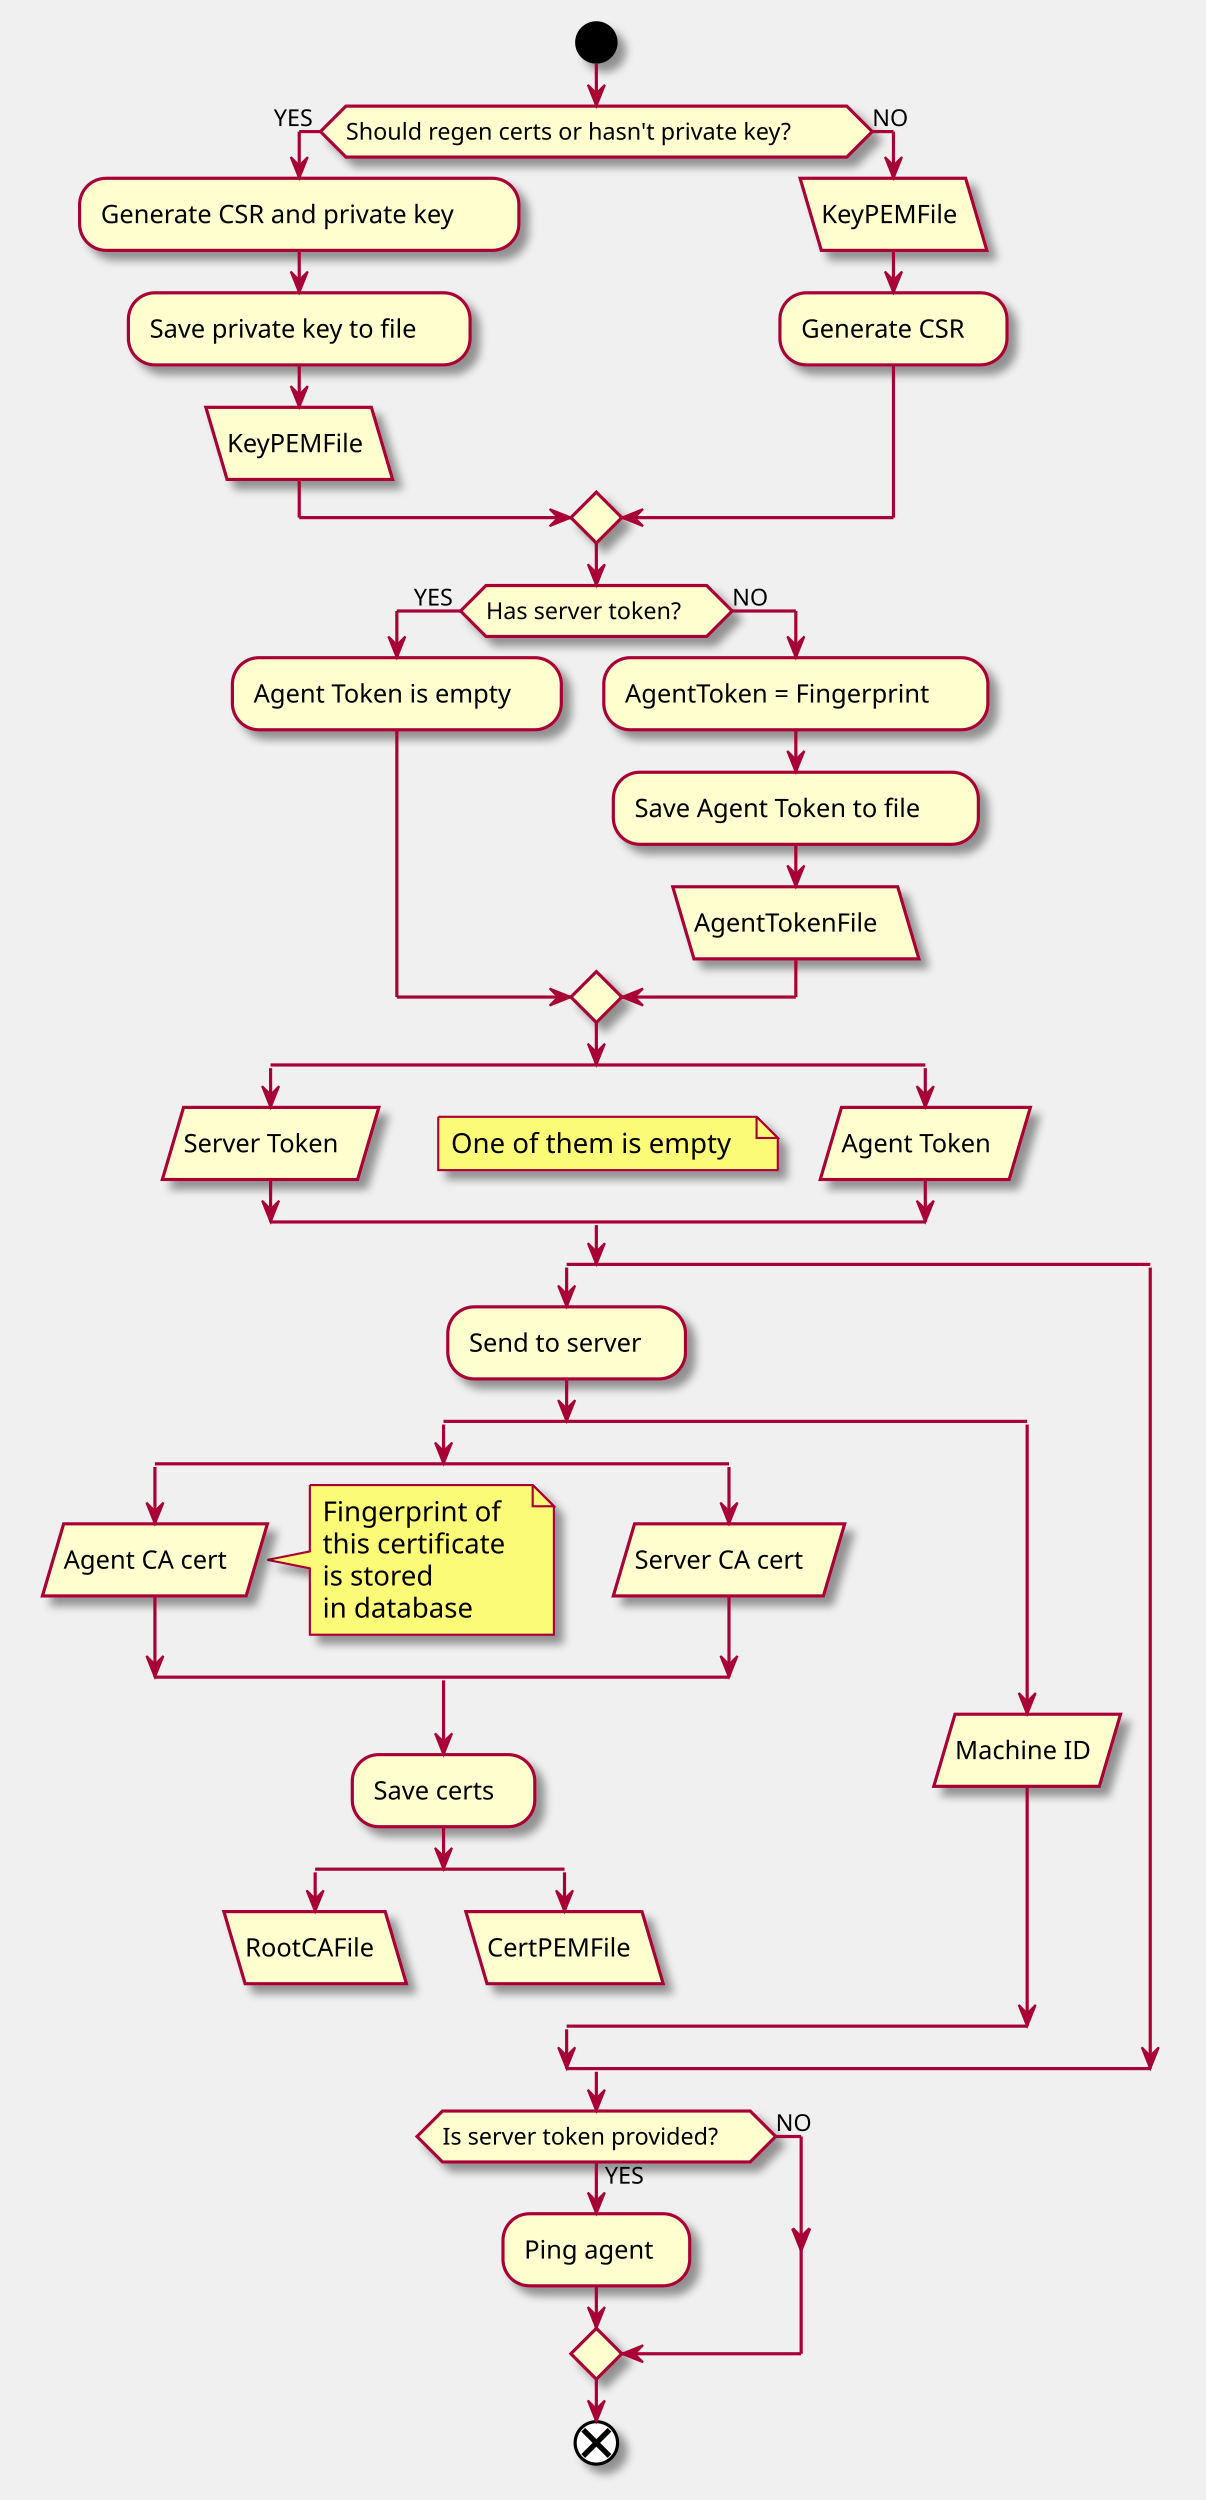
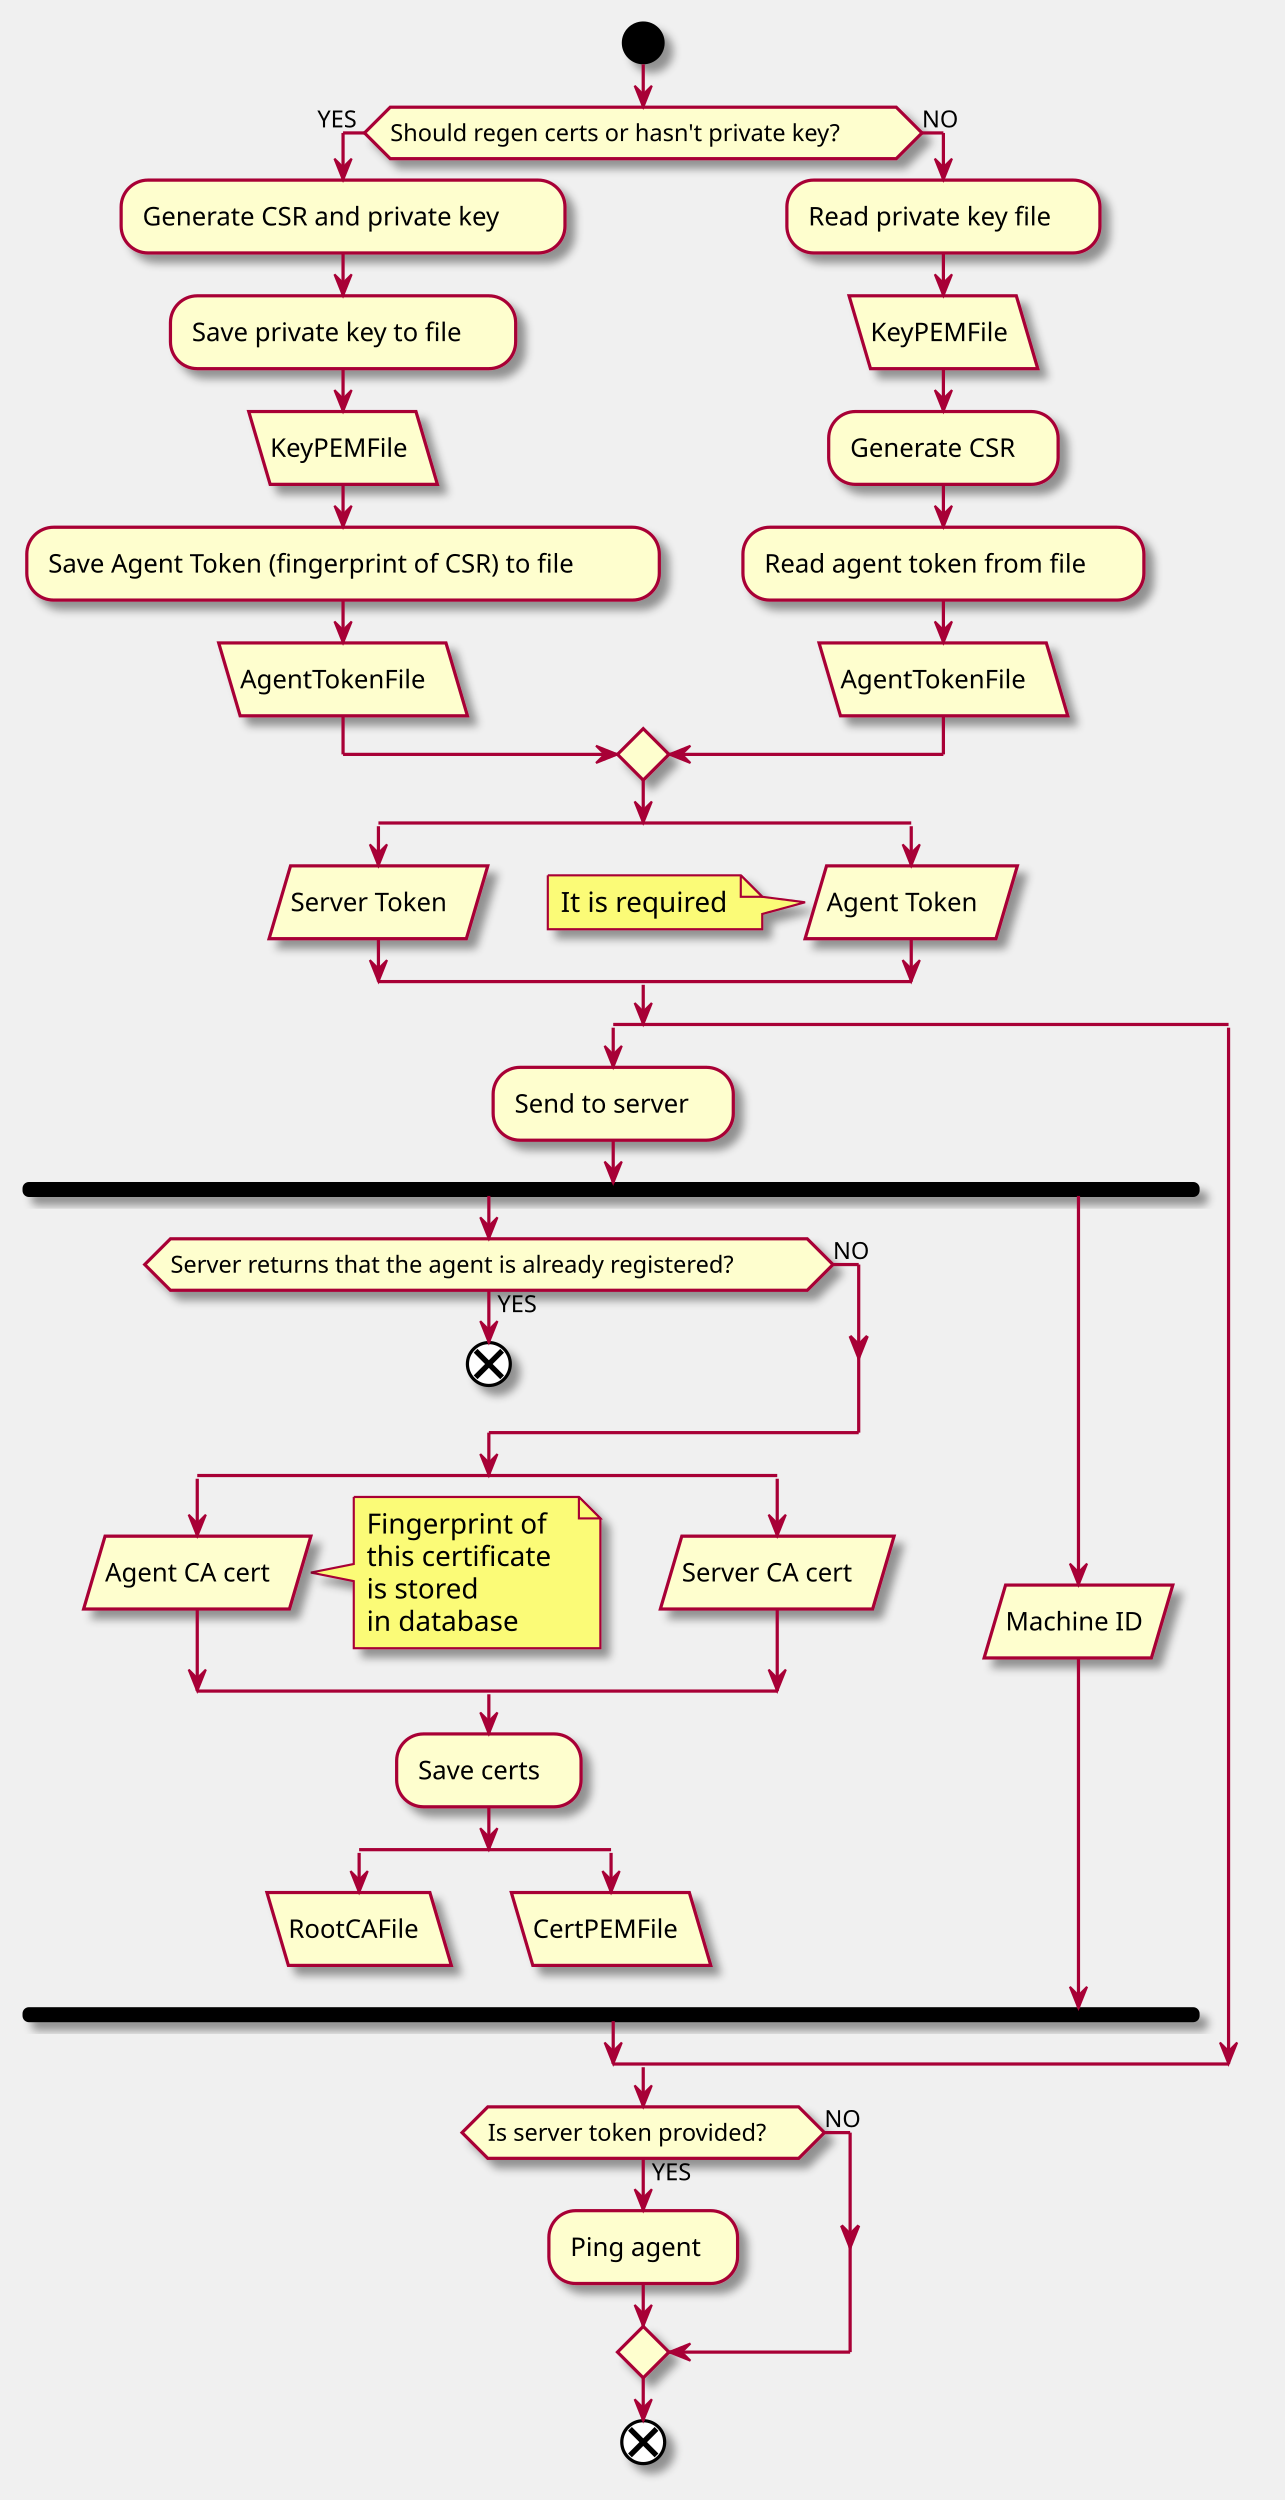
- <svg xmlns="http://www.w3.org/2000/svg" contentScriptType="application/ecmascript" contentStyleType="text/css" height="1178px" preserveAspectRatio="none" style="width:568px;height:1178px;background:#FFFFFF;" version="1.1" viewBox="0 0 568 1178" width="568px" zoomAndPan="magnify">
+ <svg xmlns="http://www.w3.org/2000/svg" contentScriptType="application/ecmascript" contentStyleType="text/css" height="1166px" preserveAspectRatio="none" style="width:599px;height:1166px;background:#FFFFFF;" version="1.1" viewBox="0 0 599 1166" width="599px" zoomAndPan="magnify">
  <defs>
-     <filter height="300%" id="f6jeyhg6g5rws" width="300%" x="-1" y="-1">
+     <filter height="300%" id="fqo7wnu0z4mvn" width="300%" x="-1" y="-1">
      <feGaussianBlur result="blurOut" stdDeviation="2.0" />
      <feColorMatrix in="blurOut" result="blurOut2" type="matrix" values="0 0 0 0 0 0 0 0 0 0 0 0 0 0 0 0 0 0 .4 0" />
      <feOffset dx="4.0" dy="4.0" in="blurOut2" result="blurOut3" />
      <feBlend in="SourceGraphic" in2="blurOut3" mode="normal" />
    </filter>
  </defs>
  <g>
-     <ellipse cx="281" cy="20" fill="#000000" filter="url(#f6jeyhg6g5rws)" rx="10" ry="10" style="stroke:none;stroke-width:1.0;" />
-     <polygon fill="#FEFECE" filter="url(#f6jeyhg6g5rws)" points="163,50,399,50,411,62,399,74,163,74,151,62,163,50" style="stroke:#A80036;stroke-width:1.5;" />
-     <text fill="#000000" font-family="sans-serif" font-size="11" lengthAdjust="spacing" textLength="236" x="163" y="65.808">Should regen certs or hasn't private key?</text>
-     <text fill="#000000" font-family="sans-serif" font-size="11" lengthAdjust="spacing" textLength="22" x="129" y="59.406">YES</text>
-     <text fill="#000000" font-family="sans-serif" font-size="11" lengthAdjust="spacing" textLength="17" x="411" y="59.406">NO</text>
-     <rect fill="#FEFECE" filter="url(#f6jeyhg6g5rws)" height="33.969" rx="12.5" ry="12.5" style="stroke:#A80036;stroke-width:1.5;" width="207" x="37.5" y="84" />
-     <text fill="#000000" font-family="sans-serif" font-size="12" lengthAdjust="spacing" textLength="187" x="47.5" y="105.139">Generate CSR and private key</text>
-     <rect fill="#FEFECE" filter="url(#f6jeyhg6g5rws)" height="33.969" rx="12.5" ry="12.5" style="stroke:#A80036;stroke-width:1.5;" width="161" x="60.5" y="137.969" />
-     <text fill="#000000" font-family="sans-serif" font-size="12" lengthAdjust="spacing" textLength="141" x="70.5" y="159.107">Save private key to file</text>
-     <polygon fill="#FEFECE" filter="url(#f6jeyhg6g5rws)" points="97,191.938,175,191.938,185,225.906,107,225.906" style="stroke:#A80036;stroke-width:1.5;" />
-     <text fill="#000000" font-family="sans-serif" font-size="12" lengthAdjust="spacing" textLength="68" x="107" y="213.076">KeyPEMFile</text>
-     <polygon fill="#FEFECE" filter="url(#f6jeyhg6g5rws)" points="377,84,455,84,465,117.969,387,117.969" style="stroke:#A80036;stroke-width:1.5;" />
-     <text fill="#000000" font-family="sans-serif" font-size="12" lengthAdjust="spacing" textLength="68" x="387" y="105.139">KeyPEMFile</text>
-     <rect fill="#FEFECE" filter="url(#f6jeyhg6g5rws)" height="33.969" rx="12.5" ry="12.5" style="stroke:#A80036;stroke-width:1.5;" width="107" x="367.5" y="137.969" />
-     <text fill="#000000" font-family="sans-serif" font-size="12" lengthAdjust="spacing" textLength="87" x="377.5" y="159.107">Generate CSR</text>
-     <polygon fill="#FEFECE" filter="url(#f6jeyhg6g5rws)" points="281,231.906,293,243.906,281,255.906,269,243.906,281,231.906" style="stroke:#A80036;stroke-width:1.5;" />
-     <polygon fill="#FEFECE" filter="url(#f6jeyhg6g5rws)" points="229,275.906,333,275.906,345,287.906,333,299.906,229,299.906,217,287.906,229,275.906" style="stroke:#A80036;stroke-width:1.5;" />
-     <text fill="#000000" font-family="sans-serif" font-size="11" lengthAdjust="spacing" textLength="104" x="229" y="291.714">Has server token?</text>
-     <text fill="#000000" font-family="sans-serif" font-size="11" lengthAdjust="spacing" textLength="22" x="195" y="285.312">YES</text>
-     <text fill="#000000" font-family="sans-serif" font-size="11" lengthAdjust="spacing" textLength="17" x="345" y="285.312">NO</text>
-     <rect fill="#FEFECE" filter="url(#f6jeyhg6g5rws)" height="33.969" rx="12.5" ry="12.5" style="stroke:#A80036;stroke-width:1.5;" width="155" x="109.5" y="309.906" />
-     <text fill="#000000" font-family="sans-serif" font-size="12" lengthAdjust="spacing" textLength="135" x="119.5" y="331.045">Agent Token is empty</text>
-     <rect fill="#FEFECE" filter="url(#f6jeyhg6g5rws)" height="33.969" rx="12.5" ry="12.5" style="stroke:#A80036;stroke-width:1.5;" width="181" x="284.5" y="309.906" />
-     <text fill="#000000" font-family="sans-serif" font-size="12" lengthAdjust="spacing" textLength="161" x="294.5" y="331.045">AgentToken = Fingerprint</text>
-     <rect fill="#FEFECE" filter="url(#f6jeyhg6g5rws)" height="33.969" rx="12.5" ry="12.5" style="stroke:#A80036;stroke-width:1.5;" width="172" x="289" y="363.875" />
-     <text fill="#000000" font-family="sans-serif" font-size="12" lengthAdjust="spacing" textLength="152" x="299" y="385.014">Save Agent Token to file</text>
-     <polygon fill="#FEFECE" filter="url(#f6jeyhg6g5rws)" points="317,417.844,423,417.844,433,451.812,327,451.812" style="stroke:#A80036;stroke-width:1.5;" />
-     <text fill="#000000" font-family="sans-serif" font-size="12" lengthAdjust="spacing" textLength="96" x="327" y="438.982">AgentTokenFile</text>
-     <polygon fill="#FEFECE" filter="url(#f6jeyhg6g5rws)" points="281,457.812,293,469.812,281,481.812,269,469.812,281,457.812" style="stroke:#A80036;stroke-width:1.5;" />
-     <line style="stroke:#A80036;stroke-width:1.5;" x1="127.5" x2="436" y1="501.812" y2="501.812" />
-     <polygon fill="#FEFECE" filter="url(#f6jeyhg6g5rws)" points="86.5,521.812,178.5,521.812,168.5,555.781,76.5,555.781" style="stroke:#A80036;stroke-width:1.5;" />
-     <text fill="#000000" font-family="sans-serif" font-size="12" lengthAdjust="spacing" textLength="82" x="86.5" y="542.951">Server Token</text>
-     <path d="M206.5,526.231 L206.5,551.363 L366.5,551.363 L366.5,536.231 L356.5,526.231 L206.5,526.231 " fill="#FBFB77" filter="url(#f6jeyhg6g5rws)" style="stroke:#A80036;stroke-width:1.0;" />
-     <path d="M356.5,526.231 L356.5,536.231 L366.5,536.231 L356.5,526.231 " fill="#FBFB77" style="stroke:#A80036;stroke-width:1.0;" />
-     <text fill="#000000" font-family="sans-serif" font-size="13" lengthAdjust="spacing" textLength="139" x="212.5" y="543.297">One of them is empty</text>
-     <polygon fill="#FEFECE" filter="url(#f6jeyhg6g5rws)" points="396.5,521.812,485.5,521.812,475.5,555.781,386.5,555.781" style="stroke:#A80036;stroke-width:1.5;" />
-     <text fill="#000000" font-family="sans-serif" font-size="12" lengthAdjust="spacing" textLength="79" x="396.5" y="542.951">Agent Token</text>
-     <line style="stroke:#A80036;stroke-width:1.5;" x1="127.5" x2="436" y1="575.781" y2="575.781" />
-     <line style="stroke:#A80036;stroke-width:1.5;" x1="267" x2="542" y1="595.781" y2="595.781" />
-     <rect fill="#FEFECE" filter="url(#f6jeyhg6g5rws)" height="33.969" rx="12.5" ry="12.5" style="stroke:#A80036;stroke-width:1.5;" width="112" x="211" y="615.781" />
-     <text fill="#000000" font-family="sans-serif" font-size="12" lengthAdjust="spacing" textLength="92" x="221" y="636.92">Send to server</text>
-     <line style="stroke:#A80036;stroke-width:1.5;" x1="209" x2="484" y1="669.75" y2="669.75" />
-     <line style="stroke:#A80036;stroke-width:1.5;" x1="73" x2="343.5" y1="689.75" y2="689.75" />
-     <path d="M146,699.75 L146,731.016 L126,735.016 L146,739.016 L146,770.281 A0,0 0 0 0 146,770.281 L261,770.281 A0,0 0 0 0 261,770.281 L261,709.75 L251,699.75 L146,699.75 A0,0 0 0 0 146,699.75 " fill="#FBFB77" filter="url(#f6jeyhg6g5rws)" style="stroke:#A80036;stroke-width:1.0;" />
-     <path d="M251,699.75 L251,709.75 L261,709.75 L251,699.75 " fill="#FBFB77" style="stroke:#A80036;stroke-width:1.0;" />
-     <text fill="#000000" font-family="sans-serif" font-size="13" lengthAdjust="spacing" textLength="84" x="152" y="716.817">Fingerprint of</text>
-     <text fill="#000000" font-family="sans-serif" font-size="13" lengthAdjust="spacing" textLength="90" x="152" y="731.95">this certificate</text>
-     <text fill="#000000" font-family="sans-serif" font-size="13" lengthAdjust="spacing" textLength="55" x="152" y="747.082">is stored</text>
-     <text fill="#000000" font-family="sans-serif" font-size="13" lengthAdjust="spacing" textLength="75" x="152" y="762.215">in database</text>
-     <polygon fill="#FEFECE" filter="url(#f6jeyhg6g5rws)" points="30,718.031,126,718.031,116,752,20,752" style="stroke:#A80036;stroke-width:1.5;" />
-     <text fill="#000000" font-family="sans-serif" font-size="12" lengthAdjust="spacing" textLength="86" x="30" y="739.17">Agent CA cert</text>
-     <polygon fill="#FEFECE" filter="url(#f6jeyhg6g5rws)" points="299,718.031,398,718.031,388,752,289,752" style="stroke:#A80036;stroke-width:1.5;" />
-     <text fill="#000000" font-family="sans-serif" font-size="12" lengthAdjust="spacing" textLength="89" x="299" y="739.17">Server CA cert</text>
-     <line style="stroke:#A80036;stroke-width:1.5;" x1="73" x2="343.5" y1="790.281" y2="790.281" />
-     <rect fill="#FEFECE" filter="url(#f6jeyhg6g5rws)" height="33.969" rx="12.5" ry="12.5" style="stroke:#A80036;stroke-width:1.5;" width="86" x="166" y="826.781" />
-     <text fill="#000000" font-family="sans-serif" font-size="12" lengthAdjust="spacing" textLength="66" x="176" y="847.92">Save certs</text>
-     <line style="stroke:#A80036;stroke-width:1.5;" x1="148.5" x2="266" y1="880.75" y2="880.75" />
-     <polygon fill="#FEFECE" filter="url(#f6jeyhg6g5rws)" points="105.5,900.75,181.5,900.75,191.5,934.719,115.5,934.719" style="stroke:#A80036;stroke-width:1.5;" />
-     <text fill="#000000" font-family="sans-serif" font-size="12" lengthAdjust="spacing" textLength="66" x="115.5" y="921.889">RootCAFile</text>
-     <polygon fill="#FEFECE" filter="url(#f6jeyhg6g5rws)" points="219.5,900.75,302.5,900.75,312.5,934.719,229.5,934.719" style="stroke:#A80036;stroke-width:1.5;" />
-     <text fill="#000000" font-family="sans-serif" font-size="12" lengthAdjust="spacing" textLength="73" x="229.5" y="921.889">CertPEMFile</text>
-     <polygon fill="#FEFECE" filter="url(#f6jeyhg6g5rws)" points="450,807.75,528,807.75,518,841.719,440,841.719" style="stroke:#A80036;stroke-width:1.5;" />
-     <text fill="#000000" font-family="sans-serif" font-size="12" lengthAdjust="spacing" textLength="68" x="450" y="828.889">Machine ID</text>
-     <line style="stroke:#A80036;stroke-width:1.5;" x1="267" x2="484" y1="954.719" y2="954.719" />
-     <line style="stroke:#A80036;stroke-width:1.5;" x1="267" x2="542" y1="974.719" y2="974.719" />
-     <rect fill="#FEFECE" filter="url(#f6jeyhg6g5rws)" height="33.969" rx="12.5" ry="12.5" style="stroke:#A80036;stroke-width:1.5;" width="88" x="237" y="1043.121" />
-     <text fill="#000000" font-family="sans-serif" font-size="12" lengthAdjust="spacing" textLength="68" x="247" y="1064.26">Ping agent</text>
-     <polygon fill="#FEFECE" filter="url(#f6jeyhg6g5rws)" points="208.5,994.719,353.5,994.719,365.5,1006.719,353.5,1018.719,208.5,1018.719,196.5,1006.719,208.5,994.719" style="stroke:#A80036;stroke-width:1.5;" />
-     <text fill="#000000" font-family="sans-serif" font-size="11" lengthAdjust="spacing" textLength="22" x="285" y="1028.929">YES</text>
-     <text fill="#000000" font-family="sans-serif" font-size="11" lengthAdjust="spacing" textLength="145" x="208.5" y="1010.527">Is server token provided?</text>
-     <text fill="#000000" font-family="sans-serif" font-size="11" lengthAdjust="spacing" textLength="17" x="365.5" y="1004.125">NO</text>
-     <polygon fill="#FEFECE" filter="url(#f6jeyhg6g5rws)" points="281,1097.09,293,1109.09,281,1121.09,269,1109.09,281,1097.09" style="stroke:#A80036;stroke-width:1.5;" />
-     <ellipse cx="281" cy="1151.09" fill="#FFFFFF" filter="url(#f6jeyhg6g5rws)" rx="10" ry="10" style="stroke:#000000;stroke-width:1.5;" />
-     <line style="stroke:#000000;stroke-width:2.5;" x1="274.813" x2="287.187" y1="1144.903" y2="1157.277" />
-     <line style="stroke:#000000;stroke-width:2.5;" x1="287.187" x2="274.813" y1="1144.903" y2="1157.277" />
-     <line style="stroke:#A80036;stroke-width:1.5;" x1="141" x2="141" y1="117.969" y2="137.969" />
-     <polygon fill="#A80036" points="137,127.969,141,137.969,145,127.969,141,131.969" style="stroke:#A80036;stroke-width:1.0;" />
-     <line style="stroke:#A80036;stroke-width:1.5;" x1="141" x2="141" y1="171.938" y2="191.938" />
-     <polygon fill="#A80036" points="137,181.938,141,191.938,145,181.938,141,185.938" style="stroke:#A80036;stroke-width:1.0;" />
-     <line style="stroke:#A80036;stroke-width:1.5;" x1="421" x2="421" y1="117.969" y2="137.969" />
-     <polygon fill="#A80036" points="417,127.969,421,137.969,425,127.969,421,131.969" style="stroke:#A80036;stroke-width:1.0;" />
-     <line style="stroke:#A80036;stroke-width:1.5;" x1="151" x2="141" y1="62" y2="62" />
-     <line style="stroke:#A80036;stroke-width:1.5;" x1="141" x2="141" y1="62" y2="84" />
-     <polygon fill="#A80036" points="137,74,141,84,145,74,141,78" style="stroke:#A80036;stroke-width:1.0;" />
-     <line style="stroke:#A80036;stroke-width:1.5;" x1="411" x2="421" y1="62" y2="62" />
-     <line style="stroke:#A80036;stroke-width:1.5;" x1="421" x2="421" y1="62" y2="84" />
-     <polygon fill="#A80036" points="417,74,421,84,425,74,421,78" style="stroke:#A80036;stroke-width:1.0;" />
-     <line style="stroke:#A80036;stroke-width:1.5;" x1="141" x2="141" y1="225.906" y2="243.906" />
-     <line style="stroke:#A80036;stroke-width:1.5;" x1="141" x2="269" y1="243.906" y2="243.906" />
-     <polygon fill="#A80036" points="259,239.906,269,243.906,259,247.906,263,243.906" style="stroke:#A80036;stroke-width:1.0;" />
-     <line style="stroke:#A80036;stroke-width:1.5;" x1="421" x2="421" y1="171.938" y2="243.906" />
-     <line style="stroke:#A80036;stroke-width:1.5;" x1="421" x2="293" y1="243.906" y2="243.906" />
-     <polygon fill="#A80036" points="303,239.906,293,243.906,303,247.906,299,243.906" style="stroke:#A80036;stroke-width:1.0;" />
-     <line style="stroke:#A80036;stroke-width:1.5;" x1="281" x2="281" y1="30" y2="50" />
-     <polygon fill="#A80036" points="277,40,281,50,285,40,281,44" style="stroke:#A80036;stroke-width:1.0;" />
-     <line style="stroke:#A80036;stroke-width:1.5;" x1="375" x2="375" y1="343.875" y2="363.875" />
-     <polygon fill="#A80036" points="371,353.875,375,363.875,379,353.875,375,357.875" style="stroke:#A80036;stroke-width:1.0;" />
-     <line style="stroke:#A80036;stroke-width:1.5;" x1="375" x2="375" y1="397.844" y2="417.844" />
-     <polygon fill="#A80036" points="371,407.844,375,417.844,379,407.844,375,411.844" style="stroke:#A80036;stroke-width:1.0;" />
-     <line style="stroke:#A80036;stroke-width:1.5;" x1="217" x2="187" y1="287.906" y2="287.906" />
-     <line style="stroke:#A80036;stroke-width:1.5;" x1="187" x2="187" y1="287.906" y2="309.906" />
-     <polygon fill="#A80036" points="183,299.906,187,309.906,191,299.906,187,303.906" style="stroke:#A80036;stroke-width:1.0;" />
-     <line style="stroke:#A80036;stroke-width:1.5;" x1="345" x2="375" y1="287.906" y2="287.906" />
-     <line style="stroke:#A80036;stroke-width:1.5;" x1="375" x2="375" y1="287.906" y2="309.906" />
-     <polygon fill="#A80036" points="371,299.906,375,309.906,379,299.906,375,303.906" style="stroke:#A80036;stroke-width:1.0;" />
-     <line style="stroke:#A80036;stroke-width:1.5;" x1="187" x2="187" y1="343.875" y2="469.812" />
-     <line style="stroke:#A80036;stroke-width:1.5;" x1="187" x2="269" y1="469.812" y2="469.812" />
-     <polygon fill="#A80036" points="259,465.812,269,469.812,259,473.812,263,469.812" style="stroke:#A80036;stroke-width:1.0;" />
-     <line style="stroke:#A80036;stroke-width:1.5;" x1="375" x2="375" y1="451.812" y2="469.812" />
-     <line style="stroke:#A80036;stroke-width:1.5;" x1="375" x2="293" y1="469.812" y2="469.812" />
-     <polygon fill="#A80036" points="303,465.812,293,469.812,303,473.812,299,469.812" style="stroke:#A80036;stroke-width:1.0;" />
-     <line style="stroke:#A80036;stroke-width:1.5;" x1="281" x2="281" y1="255.906" y2="275.906" />
-     <polygon fill="#A80036" points="277,265.906,281,275.906,285,265.906,281,269.906" style="stroke:#A80036;stroke-width:1.0;" />
-     <line style="stroke:#A80036;stroke-width:1.5;" x1="127.5" x2="127.5" y1="503.312" y2="521.812" />
-     <polygon fill="#A80036" points="123.5,511.812,127.5,521.812,131.5,511.812,127.5,515.812" style="stroke:#A80036;stroke-width:1.0;" />
-     <line style="stroke:#A80036;stroke-width:1.5;" x1="436" x2="436" y1="503.312" y2="521.812" />
-     <polygon fill="#A80036" points="432,511.812,436,521.812,440,511.812,436,515.812" style="stroke:#A80036;stroke-width:1.0;" />
-     <line style="stroke:#A80036;stroke-width:1.5;" x1="127.5" x2="127.5" y1="555.781" y2="575.781" />
-     <polygon fill="#A80036" points="123.5,565.781,127.5,575.781,131.5,565.781,127.5,569.781" style="stroke:#A80036;stroke-width:1.0;" />
-     <line style="stroke:#A80036;stroke-width:1.5;" x1="436" x2="436" y1="555.781" y2="575.781" />
-     <polygon fill="#A80036" points="432,565.781,436,575.781,440,565.781,436,569.781" style="stroke:#A80036;stroke-width:1.0;" />
-     <line style="stroke:#A80036;stroke-width:1.5;" x1="281" x2="281" y1="481.812" y2="501.812" />
-     <polygon fill="#A80036" points="277,491.812,281,501.812,285,491.812,281,495.812" style="stroke:#A80036;stroke-width:1.0;" />
-     <line style="stroke:#A80036;stroke-width:1.5;" x1="73" x2="73" y1="691.25" y2="718.031" />
-     <polygon fill="#A80036" points="69,708.031,73,718.031,77,708.031,73,712.031" style="stroke:#A80036;stroke-width:1.0;" />
-     <line style="stroke:#A80036;stroke-width:1.5;" x1="343.5" x2="343.5" y1="691.25" y2="718.031" />
-     <polygon fill="#A80036" points="339.5,708.031,343.5,718.031,347.5,708.031,343.5,712.031" style="stroke:#A80036;stroke-width:1.0;" />
-     <line style="stroke:#A80036;stroke-width:1.5;" x1="73" x2="73" y1="752" y2="790.281" />
-     <polygon fill="#A80036" points="69,780.281,73,790.281,77,780.281,73,784.281" style="stroke:#A80036;stroke-width:1.0;" />
-     <line style="stroke:#A80036;stroke-width:1.5;" x1="343.5" x2="343.5" y1="752" y2="790.281" />
-     <polygon fill="#A80036" points="339.5,780.281,343.5,790.281,347.5,780.281,343.5,784.281" style="stroke:#A80036;stroke-width:1.0;" />
-     <line style="stroke:#A80036;stroke-width:1.5;" x1="209" x2="209" y1="791.781" y2="826.781" />
-     <polygon fill="#A80036" points="205,816.781,209,826.781,213,816.781,209,820.781" style="stroke:#A80036;stroke-width:1.0;" />
-     <line style="stroke:#A80036;stroke-width:1.5;" x1="148.5" x2="148.5" y1="882.25" y2="900.75" />
-     <polygon fill="#A80036" points="144.5,890.75,148.5,900.75,152.5,890.75,148.5,894.75" style="stroke:#A80036;stroke-width:1.0;" />
-     <line style="stroke:#A80036;stroke-width:1.5;" x1="266" x2="266" y1="882.25" y2="900.75" />
-     <polygon fill="#A80036" points="262,890.75,266,900.75,270,890.75,266,894.75" style="stroke:#A80036;stroke-width:1.0;" />
-     <line style="stroke:#A80036;stroke-width:1.5;" x1="209" x2="209" y1="860.75" y2="880.75" />
-     <polygon fill="#A80036" points="205,870.75,209,880.75,213,870.75,209,874.75" style="stroke:#A80036;stroke-width:1.0;" />
-     <line style="stroke:#A80036;stroke-width:1.5;" x1="209" x2="209" y1="671.25" y2="689.75" />
-     <polygon fill="#A80036" points="205,679.75,209,689.75,213,679.75,209,683.75" style="stroke:#A80036;stroke-width:1.0;" />
-     <line style="stroke:#A80036;stroke-width:1.5;" x1="484" x2="484" y1="671.25" y2="807.75" />
-     <polygon fill="#A80036" points="480,797.75,484,807.75,488,797.75,484,801.75" style="stroke:#A80036;stroke-width:1.0;" />
-     <line style="stroke:#A80036;stroke-width:1.5;" x1="484" x2="484" y1="841.719" y2="954.719" />
-     <polygon fill="#A80036" points="480,944.719,484,954.719,488,944.719,484,948.719" style="stroke:#A80036;stroke-width:1.0;" />
-     <line style="stroke:#A80036;stroke-width:1.5;" x1="267" x2="267" y1="649.75" y2="669.75" />
-     <polygon fill="#A80036" points="263,659.75,267,669.75,271,659.75,267,663.75" style="stroke:#A80036;stroke-width:1.0;" />
-     <line style="stroke:#A80036;stroke-width:1.5;" x1="267" x2="267" y1="597.281" y2="615.781" />
-     <polygon fill="#A80036" points="263,605.781,267,615.781,271,605.781,267,609.781" style="stroke:#A80036;stroke-width:1.0;" />
-     <line style="stroke:#A80036;stroke-width:1.5;" x1="542" x2="542" y1="597.281" y2="974.719" />
-     <polygon fill="#A80036" points="538,964.719,542,974.719,546,964.719,542,968.719" style="stroke:#A80036;stroke-width:1.0;" />
-     <line style="stroke:#A80036;stroke-width:1.5;" x1="267" x2="267" y1="956.219" y2="974.719" />
-     <polygon fill="#A80036" points="263,964.719,267,974.719,271,964.719,267,968.719" style="stroke:#A80036;stroke-width:1.0;" />
-     <line style="stroke:#A80036;stroke-width:1.5;" x1="281" x2="281" y1="577.281" y2="595.781" />
-     <polygon fill="#A80036" points="277,585.781,281,595.781,285,585.781,281,589.781" style="stroke:#A80036;stroke-width:1.0;" />
-     <line style="stroke:#A80036;stroke-width:1.5;" x1="281" x2="281" y1="1018.719" y2="1043.121" />
-     <polygon fill="#A80036" points="277,1033.121,281,1043.121,285,1033.121,281,1037.121" style="stroke:#A80036;stroke-width:1.0;" />
-     <line style="stroke:#A80036;stroke-width:1.5;" x1="365.5" x2="377.5" y1="1006.719" y2="1006.719" />
-     <polygon fill="#A80036" points="373.5,1050.105,377.5,1060.105,381.5,1050.105,377.5,1054.105" style="stroke:#A80036;stroke-width:1.5;" />
-     <line style="stroke:#A80036;stroke-width:1.5;" x1="377.5" x2="377.5" y1="1006.719" y2="1109.09" />
-     <line style="stroke:#A80036;stroke-width:1.5;" x1="377.5" x2="293" y1="1109.09" y2="1109.09" />
-     <polygon fill="#A80036" points="303,1105.09,293,1109.09,303,1113.09,299,1109.09" style="stroke:#A80036;stroke-width:1.0;" />
-     <line style="stroke:#A80036;stroke-width:1.5;" x1="281" x2="281" y1="1077.09" y2="1097.09" />
-     <polygon fill="#A80036" points="277,1087.09,281,1097.09,285,1087.09,281,1091.09" style="stroke:#A80036;stroke-width:1.0;" />
-     <line style="stroke:#A80036;stroke-width:1.5;" x1="281" x2="281" y1="976.219" y2="994.719" />
-     <polygon fill="#A80036" points="277,984.719,281,994.719,285,984.719,281,988.719" style="stroke:#A80036;stroke-width:1.0;" />
-     <line style="stroke:#A80036;stroke-width:1.5;" x1="281" x2="281" y1="1121.09" y2="1141.09" />
-     <polygon fill="#A80036" points="277,1131.09,281,1141.09,285,1131.09,281,1135.09" style="stroke:#A80036;stroke-width:1.0;" />
+     <ellipse cx="300" cy="20" fill="#000000" filter="url(#fqo7wnu0z4mvn)" rx="10" ry="10" style="stroke:none;stroke-width:1.0;" />
+     <polygon fill="#FEFECE" filter="url(#fqo7wnu0z4mvn)" points="182,50,418,50,430,62,418,74,182,74,170,62,182,50" style="stroke:#A80036;stroke-width:1.5;" />
+     <text fill="#000000" font-family="sans-serif" font-size="11" lengthAdjust="spacing" textLength="236" x="182" y="65.808">Should regen certs or hasn't private key?</text>
+     <text fill="#000000" font-family="sans-serif" font-size="11" lengthAdjust="spacing" textLength="22" x="148" y="59.406">YES</text>
+     <text fill="#000000" font-family="sans-serif" font-size="11" lengthAdjust="spacing" textLength="17" x="430" y="59.406">NO</text>
+     <rect fill="#FEFECE" filter="url(#fqo7wnu0z4mvn)" height="33.969" rx="12.5" ry="12.5" style="stroke:#A80036;stroke-width:1.5;" width="207" x="56.5" y="84" />
+     <text fill="#000000" font-family="sans-serif" font-size="12" lengthAdjust="spacing" textLength="187" x="66.5" y="105.139">Generate CSR and private key</text>
+     <rect fill="#FEFECE" filter="url(#fqo7wnu0z4mvn)" height="33.969" rx="12.5" ry="12.5" style="stroke:#A80036;stroke-width:1.5;" width="161" x="79.5" y="137.969" />
+     <text fill="#000000" font-family="sans-serif" font-size="12" lengthAdjust="spacing" textLength="141" x="89.5" y="159.107">Save private key to file</text>
+     <polygon fill="#FEFECE" filter="url(#fqo7wnu0z4mvn)" points="116,191.938,194,191.938,204,225.906,126,225.906" style="stroke:#A80036;stroke-width:1.5;" />
+     <text fill="#000000" font-family="sans-serif" font-size="12" lengthAdjust="spacing" textLength="68" x="126" y="213.076">KeyPEMFile</text>
+     <rect fill="#FEFECE" filter="url(#fqo7wnu0z4mvn)" height="33.969" rx="12.5" ry="12.5" style="stroke:#A80036;stroke-width:1.5;" width="295" x="12.5" y="245.906" />
+     <text fill="#000000" font-family="sans-serif" font-size="12" lengthAdjust="spacing" textLength="275" x="22.5" y="267.045">Save Agent Token (fingerprint of CSR) to file</text>
+     <polygon fill="#FEFECE" filter="url(#fqo7wnu0z4mvn)" points="102,299.875,208,299.875,218,333.844,112,333.844" style="stroke:#A80036;stroke-width:1.5;" />
+     <text fill="#000000" font-family="sans-serif" font-size="12" lengthAdjust="spacing" textLength="96" x="112" y="321.014">AgentTokenFile</text>
+     <rect fill="#FEFECE" filter="url(#fqo7wnu0z4mvn)" height="33.969" rx="12.5" ry="12.5" style="stroke:#A80036;stroke-width:1.5;" width="146" x="367" y="84" />
+     <text fill="#000000" font-family="sans-serif" font-size="12" lengthAdjust="spacing" textLength="126" x="377" y="105.139">Read private key file</text>
+     <polygon fill="#FEFECE" filter="url(#fqo7wnu0z4mvn)" points="396,137.969,474,137.969,484,171.938,406,171.938" style="stroke:#A80036;stroke-width:1.5;" />
+     <text fill="#000000" font-family="sans-serif" font-size="12" lengthAdjust="spacing" textLength="68" x="406" y="159.107">KeyPEMFile</text>
+     <rect fill="#FEFECE" filter="url(#fqo7wnu0z4mvn)" height="33.969" rx="12.5" ry="12.5" style="stroke:#A80036;stroke-width:1.5;" width="107" x="386.5" y="191.938" />
+     <text fill="#000000" font-family="sans-serif" font-size="12" lengthAdjust="spacing" textLength="87" x="396.5" y="213.076">Generate CSR</text>
+     <rect fill="#FEFECE" filter="url(#fqo7wnu0z4mvn)" height="33.969" rx="12.5" ry="12.5" style="stroke:#A80036;stroke-width:1.5;" width="187" x="346.5" y="245.906" />
+     <text fill="#000000" font-family="sans-serif" font-size="12" lengthAdjust="spacing" textLength="167" x="356.5" y="267.045">Read agent token from file</text>
+     <polygon fill="#FEFECE" filter="url(#fqo7wnu0z4mvn)" points="382,299.875,488,299.875,498,333.844,392,333.844" style="stroke:#A80036;stroke-width:1.5;" />
+     <text fill="#000000" font-family="sans-serif" font-size="12" lengthAdjust="spacing" textLength="96" x="392" y="321.014">AgentTokenFile</text>
+     <polygon fill="#FEFECE" filter="url(#fqo7wnu0z4mvn)" points="300,339.844,312,351.844,300,363.844,288,351.844,300,339.844" style="stroke:#A80036;stroke-width:1.5;" />
+     <line style="stroke:#A80036;stroke-width:1.5;" x1="176.5" x2="425" y1="383.844" y2="383.844" />
+     <polygon fill="#FEFECE" filter="url(#fqo7wnu0z4mvn)" points="135.5,403.844,227.5,403.844,217.5,437.812,125.5,437.812" style="stroke:#A80036;stroke-width:1.5;" />
+     <text fill="#000000" font-family="sans-serif" font-size="12" lengthAdjust="spacing" textLength="82" x="135.5" y="424.982">Server Token</text>
+     <path d="M255.5,408.262 L255.5,433.394 A0,0 0 0 0 255.5,433.394 L355.5,433.394 A0,0 0 0 0 355.5,433.394 L355.5,426.262 L375.5,420.828 L355.5,418.262 L355.5,418.262 L345.5,408.262 L255.5,408.262 A0,0 0 0 0 255.5,408.262 " fill="#FBFB77" filter="url(#fqo7wnu0z4mvn)" style="stroke:#A80036;stroke-width:1.0;" />
+     <path d="M345.5,408.262 L345.5,418.262 L355.5,418.262 L345.5,408.262 " fill="#FBFB77" style="stroke:#A80036;stroke-width:1.0;" />
+     <text fill="#000000" font-family="sans-serif" font-size="13" lengthAdjust="spacing" textLength="79" x="261.5" y="425.329">It is required</text>
+     <polygon fill="#FEFECE" filter="url(#fqo7wnu0z4mvn)" points="385.5,403.844,474.5,403.844,464.5,437.812,375.5,437.812" style="stroke:#A80036;stroke-width:1.5;" />
+     <text fill="#000000" font-family="sans-serif" font-size="12" lengthAdjust="spacing" textLength="79" x="385.5" y="424.982">Agent Token</text>
+     <line style="stroke:#A80036;stroke-width:1.5;" x1="176.5" x2="425" y1="457.812" y2="457.812" />
+     <line style="stroke:#A80036;stroke-width:1.5;" x1="286" x2="573" y1="477.812" y2="477.812" />
+     <rect fill="#FEFECE" filter="url(#fqo7wnu0z4mvn)" height="33.969" rx="12.5" ry="12.5" style="stroke:#A80036;stroke-width:1.5;" width="112" x="230" y="497.812" />
+     <text fill="#000000" font-family="sans-serif" font-size="12" lengthAdjust="spacing" textLength="92" x="240" y="518.951">Send to server</text>
+     <rect fill="#000000" filter="url(#fqo7wnu0z4mvn)" height="6" rx="2.5" ry="2.5" style="stroke:#000000;stroke-width:1.0;" width="548" x="11" y="551.781" />
+     <ellipse cx="228" cy="636.184" fill="#FFFFFF" filter="url(#fqo7wnu0z4mvn)" rx="10" ry="10" style="stroke:#000000;stroke-width:1.5;" />
+     <line style="stroke:#000000;stroke-width:2.5;" x1="221.813" x2="234.187" y1="629.996" y2="642.371" />
+     <line style="stroke:#000000;stroke-width:2.5;" x1="234.187" x2="221.813" y1="629.996" y2="642.371" />
+     <polygon fill="#FEFECE" filter="url(#fqo7wnu0z4mvn)" points="79.5,577.781,376.5,577.781,388.5,589.781,376.5,601.781,79.5,601.781,67.5,589.781,79.5,577.781" style="stroke:#A80036;stroke-width:1.5;" />
+     <text fill="#000000" font-family="sans-serif" font-size="11" lengthAdjust="spacing" textLength="22" x="232" y="611.992">YES</text>
+     <text fill="#000000" font-family="sans-serif" font-size="11" lengthAdjust="spacing" textLength="297" x="79.5" y="593.589">Server returns that the agent is already registered?</text>
+     <text fill="#000000" font-family="sans-serif" font-size="11" lengthAdjust="spacing" textLength="17" x="388.5" y="587.187">NO</text>
+     <line style="stroke:#A80036;stroke-width:1.5;" x1="92" x2="362.5" y1="688.184" y2="688.184" />
+     <path d="M165,698.184 L165,729.449 L145,733.449 L165,737.449 L165,768.715 A0,0 0 0 0 165,768.715 L280,768.715 A0,0 0 0 0 280,768.715 L280,708.184 L270,698.184 L165,698.184 A0,0 0 0 0 165,698.184 " fill="#FBFB77" filter="url(#fqo7wnu0z4mvn)" style="stroke:#A80036;stroke-width:1.0;" />
+     <path d="M270,698.184 L270,708.184 L280,708.184 L270,698.184 " fill="#FBFB77" style="stroke:#A80036;stroke-width:1.0;" />
+     <text fill="#000000" font-family="sans-serif" font-size="13" lengthAdjust="spacing" textLength="84" x="171" y="715.25">Fingerprint of</text>
+     <text fill="#000000" font-family="sans-serif" font-size="13" lengthAdjust="spacing" textLength="90" x="171" y="730.383">this certificate</text>
+     <text fill="#000000" font-family="sans-serif" font-size="13" lengthAdjust="spacing" textLength="55" x="171" y="745.516">is stored</text>
+     <text fill="#000000" font-family="sans-serif" font-size="13" lengthAdjust="spacing" textLength="75" x="171" y="760.649">in database</text>
+     <polygon fill="#FEFECE" filter="url(#fqo7wnu0z4mvn)" points="49,716.465,145,716.465,135,750.434,39,750.434" style="stroke:#A80036;stroke-width:1.5;" />
+     <text fill="#000000" font-family="sans-serif" font-size="12" lengthAdjust="spacing" textLength="86" x="49" y="737.604">Agent CA cert</text>
+     <polygon fill="#FEFECE" filter="url(#fqo7wnu0z4mvn)" points="318,716.465,417,716.465,407,750.434,308,750.434" style="stroke:#A80036;stroke-width:1.5;" />
+     <text fill="#000000" font-family="sans-serif" font-size="12" lengthAdjust="spacing" textLength="89" x="318" y="737.604">Server CA cert</text>
+     <line style="stroke:#A80036;stroke-width:1.5;" x1="92" x2="362.5" y1="788.715" y2="788.715" />
+     <rect fill="#FEFECE" filter="url(#fqo7wnu0z4mvn)" height="33.969" rx="12.5" ry="12.5" style="stroke:#A80036;stroke-width:1.5;" width="86" x="185" y="808.715" />
+     <text fill="#000000" font-family="sans-serif" font-size="12" lengthAdjust="spacing" textLength="66" x="195" y="829.854">Save certs</text>
+     <line style="stroke:#A80036;stroke-width:1.5;" x1="167.5" x2="285" y1="862.684" y2="862.684" />
+     <polygon fill="#FEFECE" filter="url(#fqo7wnu0z4mvn)" points="124.5,882.684,200.5,882.684,210.5,916.652,134.5,916.652" style="stroke:#A80036;stroke-width:1.5;" />
+     <text fill="#000000" font-family="sans-serif" font-size="12" lengthAdjust="spacing" textLength="66" x="134.5" y="903.822">RootCAFile</text>
+     <polygon fill="#FEFECE" filter="url(#fqo7wnu0z4mvn)" points="238.5,882.684,321.5,882.684,331.5,916.652,248.5,916.652" style="stroke:#A80036;stroke-width:1.5;" />
+     <text fill="#000000" font-family="sans-serif" font-size="12" lengthAdjust="spacing" textLength="73" x="248.5" y="903.822">CertPEMFile</text>
+     <polygon fill="#FEFECE" filter="url(#fqo7wnu0z4mvn)" points="469,739.281,547,739.281,537,773.25,459,773.25" style="stroke:#A80036;stroke-width:1.5;" />
+     <text fill="#000000" font-family="sans-serif" font-size="12" lengthAdjust="spacing" textLength="68" x="469" y="760.42">Machine ID</text>
+     <rect fill="#000000" filter="url(#fqo7wnu0z4mvn)" height="6" rx="2.5" ry="2.5" style="stroke:#000000;stroke-width:1.0;" width="548" x="11" y="936.652" />
+     <line style="stroke:#A80036;stroke-width:1.5;" x1="286" x2="573" y1="962.652" y2="962.652" />
+     <rect fill="#FEFECE" filter="url(#fqo7wnu0z4mvn)" height="33.969" rx="12.5" ry="12.5" style="stroke:#A80036;stroke-width:1.5;" width="88" x="256" y="1031.055" />
+     <text fill="#000000" font-family="sans-serif" font-size="12" lengthAdjust="spacing" textLength="68" x="266" y="1052.193">Ping agent</text>
+     <polygon fill="#FEFECE" filter="url(#fqo7wnu0z4mvn)" points="227.5,982.652,372.5,982.652,384.5,994.652,372.5,1006.652,227.5,1006.652,215.5,994.652,227.5,982.652" style="stroke:#A80036;stroke-width:1.5;" />
+     <text fill="#000000" font-family="sans-serif" font-size="11" lengthAdjust="spacing" textLength="22" x="304" y="1016.863">YES</text>
+     <text fill="#000000" font-family="sans-serif" font-size="11" lengthAdjust="spacing" textLength="145" x="227.5" y="998.46">Is server token provided?</text>
+     <text fill="#000000" font-family="sans-serif" font-size="11" lengthAdjust="spacing" textLength="17" x="384.5" y="992.058">NO</text>
+     <polygon fill="#FEFECE" filter="url(#fqo7wnu0z4mvn)" points="300,1085.023,312,1097.023,300,1109.023,288,1097.023,300,1085.023" style="stroke:#A80036;stroke-width:1.5;" />
+     <ellipse cx="300" cy="1139.023" fill="#FFFFFF" filter="url(#fqo7wnu0z4mvn)" rx="10" ry="10" style="stroke:#000000;stroke-width:1.5;" />
+     <line style="stroke:#000000;stroke-width:2.5;" x1="293.813" x2="306.187" y1="1132.836" y2="1145.211" />
+     <line style="stroke:#000000;stroke-width:2.5;" x1="306.187" x2="293.813" y1="1132.836" y2="1145.211" />
+     <line style="stroke:#A80036;stroke-width:1.5;" x1="160" x2="160" y1="117.969" y2="137.969" />
+     <polygon fill="#A80036" points="156,127.969,160,137.969,164,127.969,160,131.969" style="stroke:#A80036;stroke-width:1.0;" />
+     <line style="stroke:#A80036;stroke-width:1.5;" x1="160" x2="160" y1="171.938" y2="191.938" />
+     <polygon fill="#A80036" points="156,181.938,160,191.938,164,181.938,160,185.938" style="stroke:#A80036;stroke-width:1.0;" />
+     <line style="stroke:#A80036;stroke-width:1.5;" x1="160" x2="160" y1="225.906" y2="245.906" />
+     <polygon fill="#A80036" points="156,235.906,160,245.906,164,235.906,160,239.906" style="stroke:#A80036;stroke-width:1.0;" />
+     <line style="stroke:#A80036;stroke-width:1.5;" x1="160" x2="160" y1="279.875" y2="299.875" />
+     <polygon fill="#A80036" points="156,289.875,160,299.875,164,289.875,160,293.875" style="stroke:#A80036;stroke-width:1.0;" />
+     <line style="stroke:#A80036;stroke-width:1.5;" x1="440" x2="440" y1="117.969" y2="137.969" />
+     <polygon fill="#A80036" points="436,127.969,440,137.969,444,127.969,440,131.969" style="stroke:#A80036;stroke-width:1.0;" />
+     <line style="stroke:#A80036;stroke-width:1.5;" x1="440" x2="440" y1="171.938" y2="191.938" />
+     <polygon fill="#A80036" points="436,181.938,440,191.938,444,181.938,440,185.938" style="stroke:#A80036;stroke-width:1.0;" />
+     <line style="stroke:#A80036;stroke-width:1.5;" x1="440" x2="440" y1="225.906" y2="245.906" />
+     <polygon fill="#A80036" points="436,235.906,440,245.906,444,235.906,440,239.906" style="stroke:#A80036;stroke-width:1.0;" />
+     <line style="stroke:#A80036;stroke-width:1.5;" x1="440" x2="440" y1="279.875" y2="299.875" />
+     <polygon fill="#A80036" points="436,289.875,440,299.875,444,289.875,440,293.875" style="stroke:#A80036;stroke-width:1.0;" />
+     <line style="stroke:#A80036;stroke-width:1.5;" x1="170" x2="160" y1="62" y2="62" />
+     <line style="stroke:#A80036;stroke-width:1.5;" x1="160" x2="160" y1="62" y2="84" />
+     <polygon fill="#A80036" points="156,74,160,84,164,74,160,78" style="stroke:#A80036;stroke-width:1.0;" />
+     <line style="stroke:#A80036;stroke-width:1.5;" x1="430" x2="440" y1="62" y2="62" />
+     <line style="stroke:#A80036;stroke-width:1.5;" x1="440" x2="440" y1="62" y2="84" />
+     <polygon fill="#A80036" points="436,74,440,84,444,74,440,78" style="stroke:#A80036;stroke-width:1.0;" />
+     <line style="stroke:#A80036;stroke-width:1.5;" x1="160" x2="160" y1="333.844" y2="351.844" />
+     <line style="stroke:#A80036;stroke-width:1.5;" x1="160" x2="288" y1="351.844" y2="351.844" />
+     <polygon fill="#A80036" points="278,347.844,288,351.844,278,355.844,282,351.844" style="stroke:#A80036;stroke-width:1.0;" />
+     <line style="stroke:#A80036;stroke-width:1.5;" x1="440" x2="440" y1="333.844" y2="351.844" />
+     <line style="stroke:#A80036;stroke-width:1.5;" x1="440" x2="312" y1="351.844" y2="351.844" />
+     <polygon fill="#A80036" points="322,347.844,312,351.844,322,355.844,318,351.844" style="stroke:#A80036;stroke-width:1.0;" />
+     <line style="stroke:#A80036;stroke-width:1.5;" x1="300" x2="300" y1="30" y2="50" />
+     <polygon fill="#A80036" points="296,40,300,50,304,40,300,44" style="stroke:#A80036;stroke-width:1.0;" />
+     <line style="stroke:#A80036;stroke-width:1.5;" x1="176.5" x2="176.5" y1="385.344" y2="403.844" />
+     <polygon fill="#A80036" points="172.5,393.844,176.5,403.844,180.5,393.844,176.5,397.844" style="stroke:#A80036;stroke-width:1.0;" />
+     <line style="stroke:#A80036;stroke-width:1.5;" x1="425" x2="425" y1="385.344" y2="403.844" />
+     <polygon fill="#A80036" points="421,393.844,425,403.844,429,393.844,425,397.844" style="stroke:#A80036;stroke-width:1.0;" />
+     <line style="stroke:#A80036;stroke-width:1.5;" x1="176.5" x2="176.5" y1="437.812" y2="457.812" />
+     <polygon fill="#A80036" points="172.5,447.812,176.5,457.812,180.5,447.812,176.5,451.812" style="stroke:#A80036;stroke-width:1.0;" />
+     <line style="stroke:#A80036;stroke-width:1.5;" x1="425" x2="425" y1="437.812" y2="457.812" />
+     <polygon fill="#A80036" points="421,447.812,425,457.812,429,447.812,425,451.812" style="stroke:#A80036;stroke-width:1.0;" />
+     <line style="stroke:#A80036;stroke-width:1.5;" x1="300" x2="300" y1="363.844" y2="383.844" />
+     <polygon fill="#A80036" points="296,373.844,300,383.844,304,373.844,300,377.844" style="stroke:#A80036;stroke-width:1.0;" />
+     <line style="stroke:#A80036;stroke-width:1.5;" x1="228" x2="228" y1="601.781" y2="626.184" />
+     <polygon fill="#A80036" points="224,616.184,228,626.184,232,616.184,228,620.184" style="stroke:#A80036;stroke-width:1.0;" />
+     <line style="stroke:#A80036;stroke-width:1.5;" x1="388.5" x2="400.5" y1="589.781" y2="589.781" />
+     <polygon fill="#A80036" points="396.5,623.184,400.5,633.184,404.5,623.184,400.5,627.184" style="stroke:#A80036;stroke-width:1.5;" />
+     <line style="stroke:#A80036;stroke-width:1.5;" x1="400.5" x2="400.5" y1="589.781" y2="668.184" />
+     <line style="stroke:#A80036;stroke-width:1.5;" x1="400.5" x2="228" y1="668.184" y2="668.184" />
+     <line style="stroke:#A80036;stroke-width:1.5;" x1="228" x2="228" y1="668.184" y2="688.184" />
+     <polygon fill="#A80036" points="224,678.184,228,688.184,232,678.184,228,682.184" style="stroke:#A80036;stroke-width:1.0;" />
+     <line style="stroke:#A80036;stroke-width:1.5;" x1="92" x2="92" y1="689.684" y2="716.465" />
+     <polygon fill="#A80036" points="88,706.465,92,716.465,96,706.465,92,710.465" style="stroke:#A80036;stroke-width:1.0;" />
+     <line style="stroke:#A80036;stroke-width:1.5;" x1="362.5" x2="362.5" y1="689.684" y2="716.465" />
+     <polygon fill="#A80036" points="358.5,706.465,362.5,716.465,366.5,706.465,362.5,710.465" style="stroke:#A80036;stroke-width:1.0;" />
+     <line style="stroke:#A80036;stroke-width:1.5;" x1="92" x2="92" y1="750.434" y2="788.715" />
+     <polygon fill="#A80036" points="88,778.715,92,788.715,96,778.715,92,782.715" style="stroke:#A80036;stroke-width:1.0;" />
+     <line style="stroke:#A80036;stroke-width:1.5;" x1="362.5" x2="362.5" y1="750.434" y2="788.715" />
+     <polygon fill="#A80036" points="358.5,778.715,362.5,788.715,366.5,778.715,362.5,782.715" style="stroke:#A80036;stroke-width:1.0;" />
+     <line style="stroke:#A80036;stroke-width:1.5;" x1="228" x2="228" y1="790.215" y2="808.715" />
+     <polygon fill="#A80036" points="224,798.715,228,808.715,232,798.715,228,802.715" style="stroke:#A80036;stroke-width:1.0;" />
+     <line style="stroke:#A80036;stroke-width:1.5;" x1="167.5" x2="167.5" y1="864.184" y2="882.684" />
+     <polygon fill="#A80036" points="163.5,872.684,167.5,882.684,171.5,872.684,167.5,876.684" style="stroke:#A80036;stroke-width:1.0;" />
+     <line style="stroke:#A80036;stroke-width:1.5;" x1="285" x2="285" y1="864.184" y2="882.684" />
+     <polygon fill="#A80036" points="281,872.684,285,882.684,289,872.684,285,876.684" style="stroke:#A80036;stroke-width:1.0;" />
+     <line style="stroke:#A80036;stroke-width:1.5;" x1="228" x2="228" y1="842.684" y2="862.684" />
+     <polygon fill="#A80036" points="224,852.684,228,862.684,232,852.684,228,856.684" style="stroke:#A80036;stroke-width:1.0;" />
+     <line style="stroke:#A80036;stroke-width:1.5;" x1="228" x2="228" y1="557.781" y2="577.781" />
+     <polygon fill="#A80036" points="224,567.781,228,577.781,232,567.781,228,571.781" style="stroke:#A80036;stroke-width:1.0;" />
+     <line style="stroke:#A80036;stroke-width:1.5;" x1="503" x2="503" y1="557.781" y2="739.281" />
+     <polygon fill="#A80036" points="499,729.281,503,739.281,507,729.281,503,733.281" style="stroke:#A80036;stroke-width:1.0;" />
+     <line style="stroke:#A80036;stroke-width:1.5;" x1="503" x2="503" y1="773.25" y2="936.652" />
+     <polygon fill="#A80036" points="499,926.652,503,936.652,507,926.652,503,930.652" style="stroke:#A80036;stroke-width:1.0;" />
+     <line style="stroke:#A80036;stroke-width:1.5;" x1="286" x2="286" y1="531.781" y2="551.781" />
+     <polygon fill="#A80036" points="282,541.781,286,551.781,290,541.781,286,545.781" style="stroke:#A80036;stroke-width:1.0;" />
+     <line style="stroke:#A80036;stroke-width:1.5;" x1="286" x2="286" y1="479.312" y2="497.812" />
+     <polygon fill="#A80036" points="282,487.812,286,497.812,290,487.812,286,491.812" style="stroke:#A80036;stroke-width:1.0;" />
+     <line style="stroke:#A80036;stroke-width:1.5;" x1="573" x2="573" y1="479.312" y2="962.652" />
+     <polygon fill="#A80036" points="569,952.652,573,962.652,577,952.652,573,956.652" style="stroke:#A80036;stroke-width:1.0;" />
+     <line style="stroke:#A80036;stroke-width:1.5;" x1="286" x2="286" y1="942.652" y2="962.652" />
+     <polygon fill="#A80036" points="282,952.652,286,962.652,290,952.652,286,956.652" style="stroke:#A80036;stroke-width:1.0;" />
+     <line style="stroke:#A80036;stroke-width:1.5;" x1="300" x2="300" y1="459.312" y2="477.812" />
+     <polygon fill="#A80036" points="296,467.812,300,477.812,304,467.812,300,471.812" style="stroke:#A80036;stroke-width:1.0;" />
+     <line style="stroke:#A80036;stroke-width:1.5;" x1="300" x2="300" y1="1006.652" y2="1031.055" />
+     <polygon fill="#A80036" points="296,1021.055,300,1031.055,304,1021.055,300,1025.055" style="stroke:#A80036;stroke-width:1.0;" />
+     <line style="stroke:#A80036;stroke-width:1.5;" x1="384.5" x2="396.5" y1="994.652" y2="994.652" />
+     <polygon fill="#A80036" points="392.5,1038.039,396.5,1048.039,400.5,1038.039,396.5,1042.039" style="stroke:#A80036;stroke-width:1.5;" />
+     <line style="stroke:#A80036;stroke-width:1.5;" x1="396.5" x2="396.5" y1="994.652" y2="1097.023" />
+     <line style="stroke:#A80036;stroke-width:1.5;" x1="396.5" x2="312" y1="1097.023" y2="1097.023" />
+     <polygon fill="#A80036" points="322,1093.023,312,1097.023,322,1101.023,318,1097.023" style="stroke:#A80036;stroke-width:1.0;" />
+     <line style="stroke:#A80036;stroke-width:1.5;" x1="300" x2="300" y1="1065.023" y2="1085.023" />
+     <polygon fill="#A80036" points="296,1075.023,300,1085.023,304,1075.023,300,1079.023" style="stroke:#A80036;stroke-width:1.0;" />
+     <line style="stroke:#A80036;stroke-width:1.5;" x1="300" x2="300" y1="964.152" y2="982.652" />
+     <polygon fill="#A80036" points="296,972.652,300,982.652,304,972.652,300,976.652" style="stroke:#A80036;stroke-width:1.0;" />
+     <line style="stroke:#A80036;stroke-width:1.5;" x1="300" x2="300" y1="1109.023" y2="1129.023" />
+     <polygon fill="#A80036" points="296,1119.023,300,1129.023,304,1119.023,300,1123.023" style="stroke:#A80036;stroke-width:1.0;" />
  </g>
</svg>
